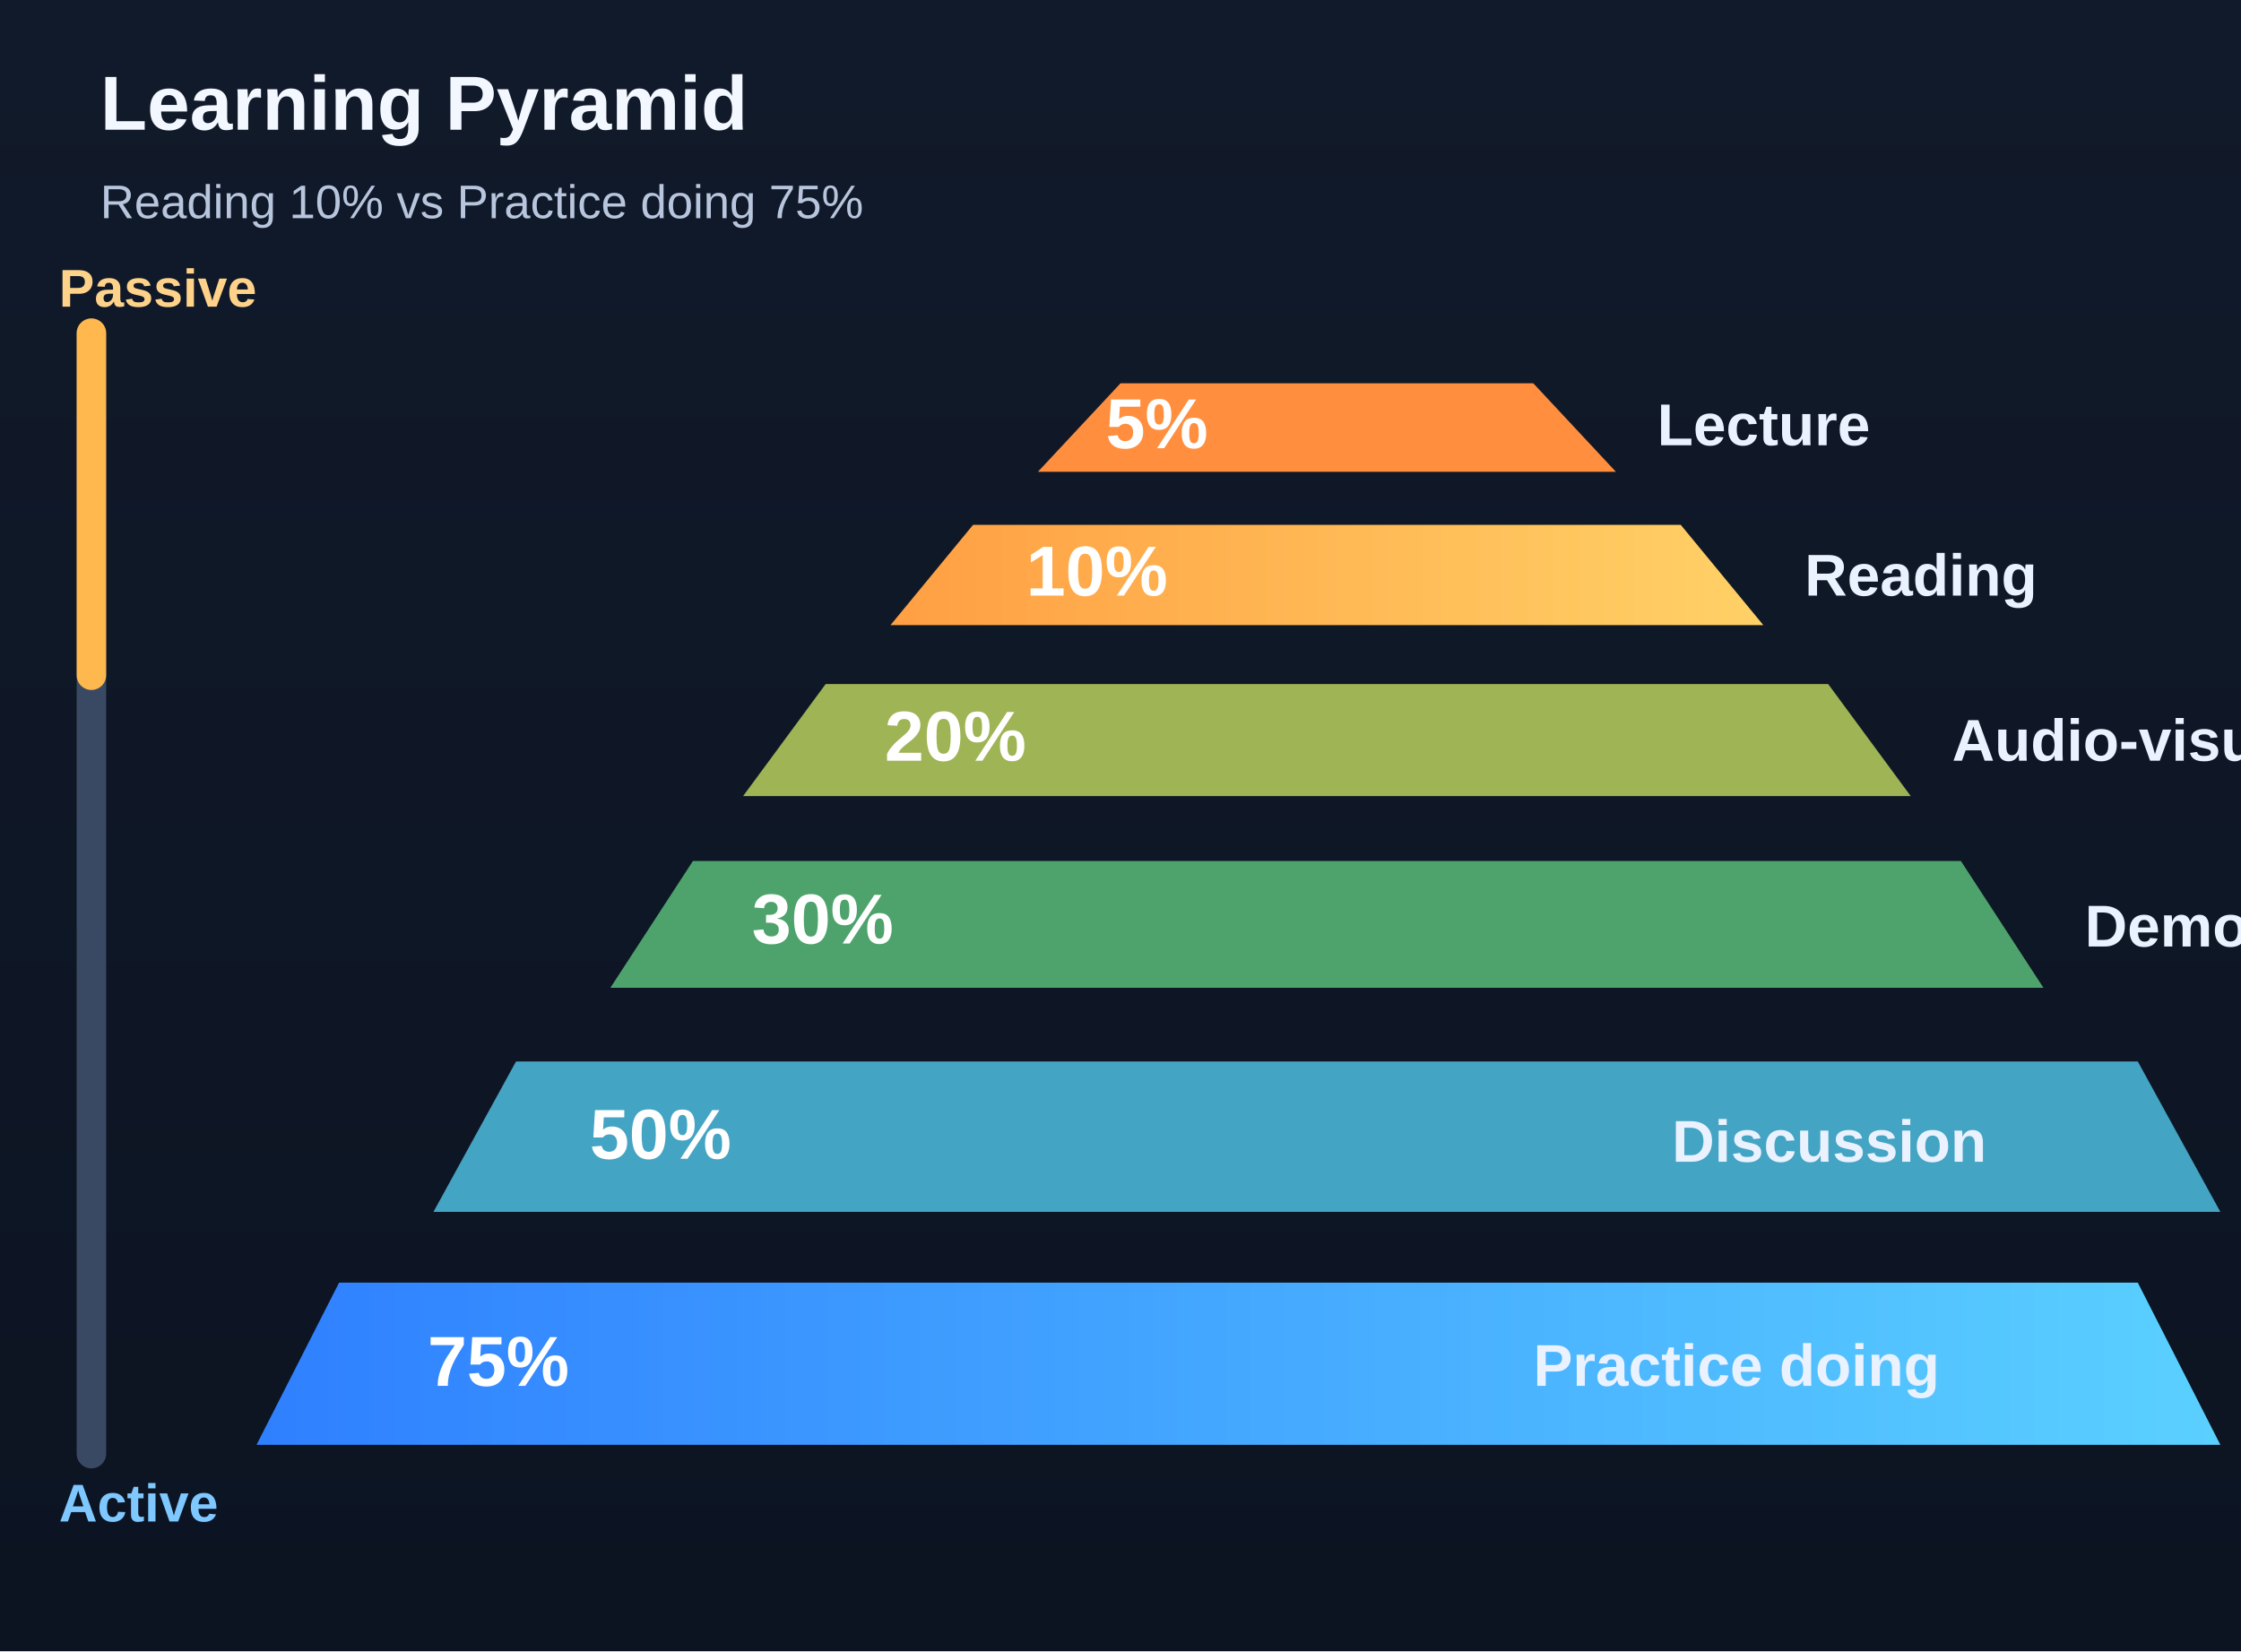
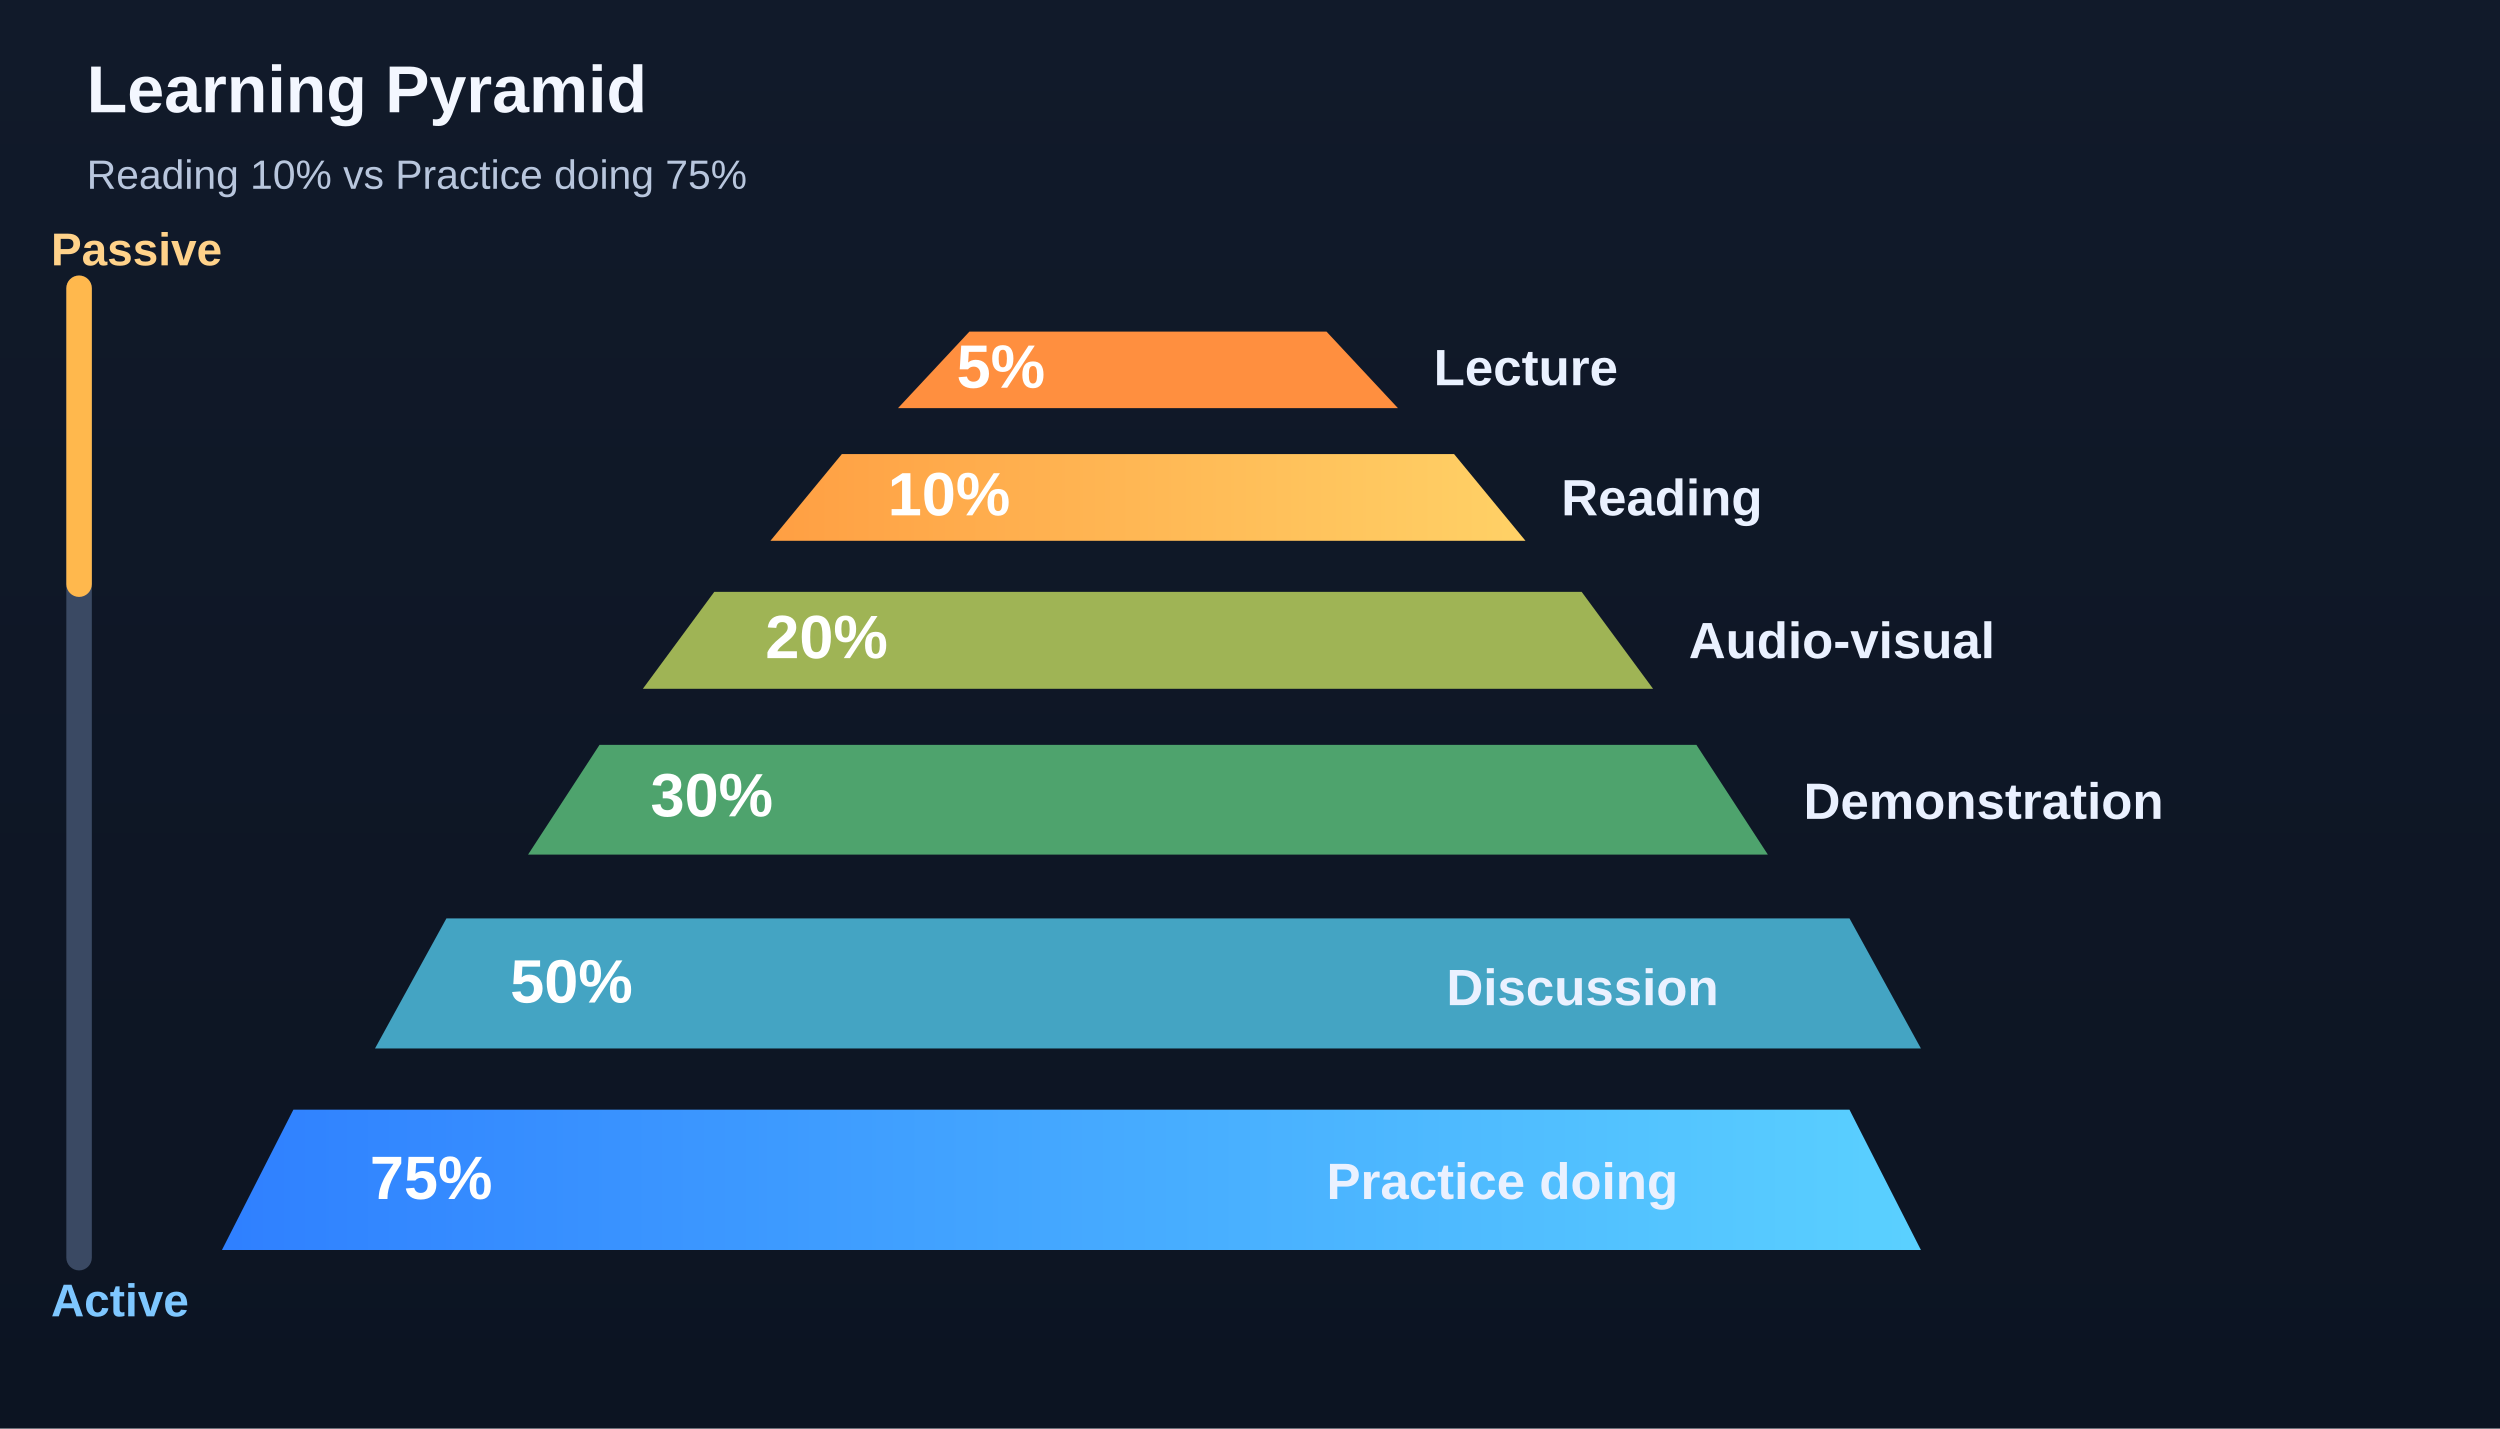
- <svg xmlns="http://www.w3.org/2000/svg" viewBox="0 0 760 560" role="img" aria-labelledby="title desc">
+ <svg xmlns="http://www.w3.org/2000/svg" viewBox="0 0 980 560" role="img" aria-labelledby="title desc">
  <defs>
    <linearGradient id="bg" x1="0" y1="0" x2="0" y2="1">
      <stop offset="0%" stop-color="#111a2a" />
      <stop offset="100%" stop-color="#0c1422" />
    </linearGradient>
    <linearGradient id="passive" x1="0" y1="0" x2="1" y2="0">
      <stop offset="0%" stop-color="#ff9f43" />
      <stop offset="100%" stop-color="#ffd166" />
    </linearGradient>
    <linearGradient id="active" x1="0" y1="0" x2="1" y2="0">
      <stop offset="0%" stop-color="#2f80ff" />
      <stop offset="100%" stop-color="#5ad0ff" />
    </linearGradient>
    <style>
      .label { font: 600 20px Arial, sans-serif; fill: #eaf1ff; }
      .small { font: 500 16px Arial, sans-serif; fill: #b8c6dd; }
      .pct { font: 700 24px Arial, sans-serif; fill: #fff; }
      .title { font: 700 26px Arial, sans-serif; fill: #f3f7ff; }
      .tag { font: 700 18px Arial, sans-serif; }
    </style>
  </defs>
-   <rect x="0" y="0" width="760" height="560" fill="url(#bg)" />
+   <rect x="0" y="0" width="980" height="560" fill="url(#bg)" />
  <text x="34" y="44" class="title">Learning Pyramid</text>
  <text x="34" y="74" class="small">Reading 10% vs Practice doing 75%</text>
  <rect x="26" y="108" width="10" height="390" rx="5" fill="#3a4963" />
  <rect x="26" y="108" width="10" height="126" rx="5" fill="#ffb84d" />
  <text x="20" y="104" class="tag" fill="#ffd28a">Passive</text>
  <text x="20" y="516" class="tag" fill="#7ec7ff">Active</text>
  <polygon points="380,130 520,130 548,160 352,160" fill="#ff8f3f" />
  <text x="375" y="152" class="pct">5%</text>
  <text x="562" y="151" class="label">Lecture</text>
  <polygon points="330,178 570,178 598,212 302,212" fill="url(#passive)" />
  <text x="348" y="202" class="pct">10%</text>
  <text x="612" y="202" class="label">Reading</text>
  <polygon points="280,232 620,232 648,270 252,270" fill="#9fb455" />
  <text x="300" y="258" class="pct">20%</text>
  <text x="662" y="258" class="label">Audio-visual</text>
  <polygon points="235,292 665,292 693,335 207,335" fill="#4ea36d" />
  <text x="255" y="320" class="pct">30%</text>
  <text x="707" y="321" class="label">Demonstration</text>
  <polygon points="175,360 725,360 753,411 147,411" fill="#44a4c3" />
  <text x="200" y="393" class="pct">50%</text>
  <text x="567" y="394" class="label">Discussion</text>
  <polygon points="115,435 725,435 753,490 87,490" fill="url(#active)" />
  <text x="145" y="470" class="pct">75%</text>
  <text x="520" y="470" class="label">Practice doing</text>
</svg>
